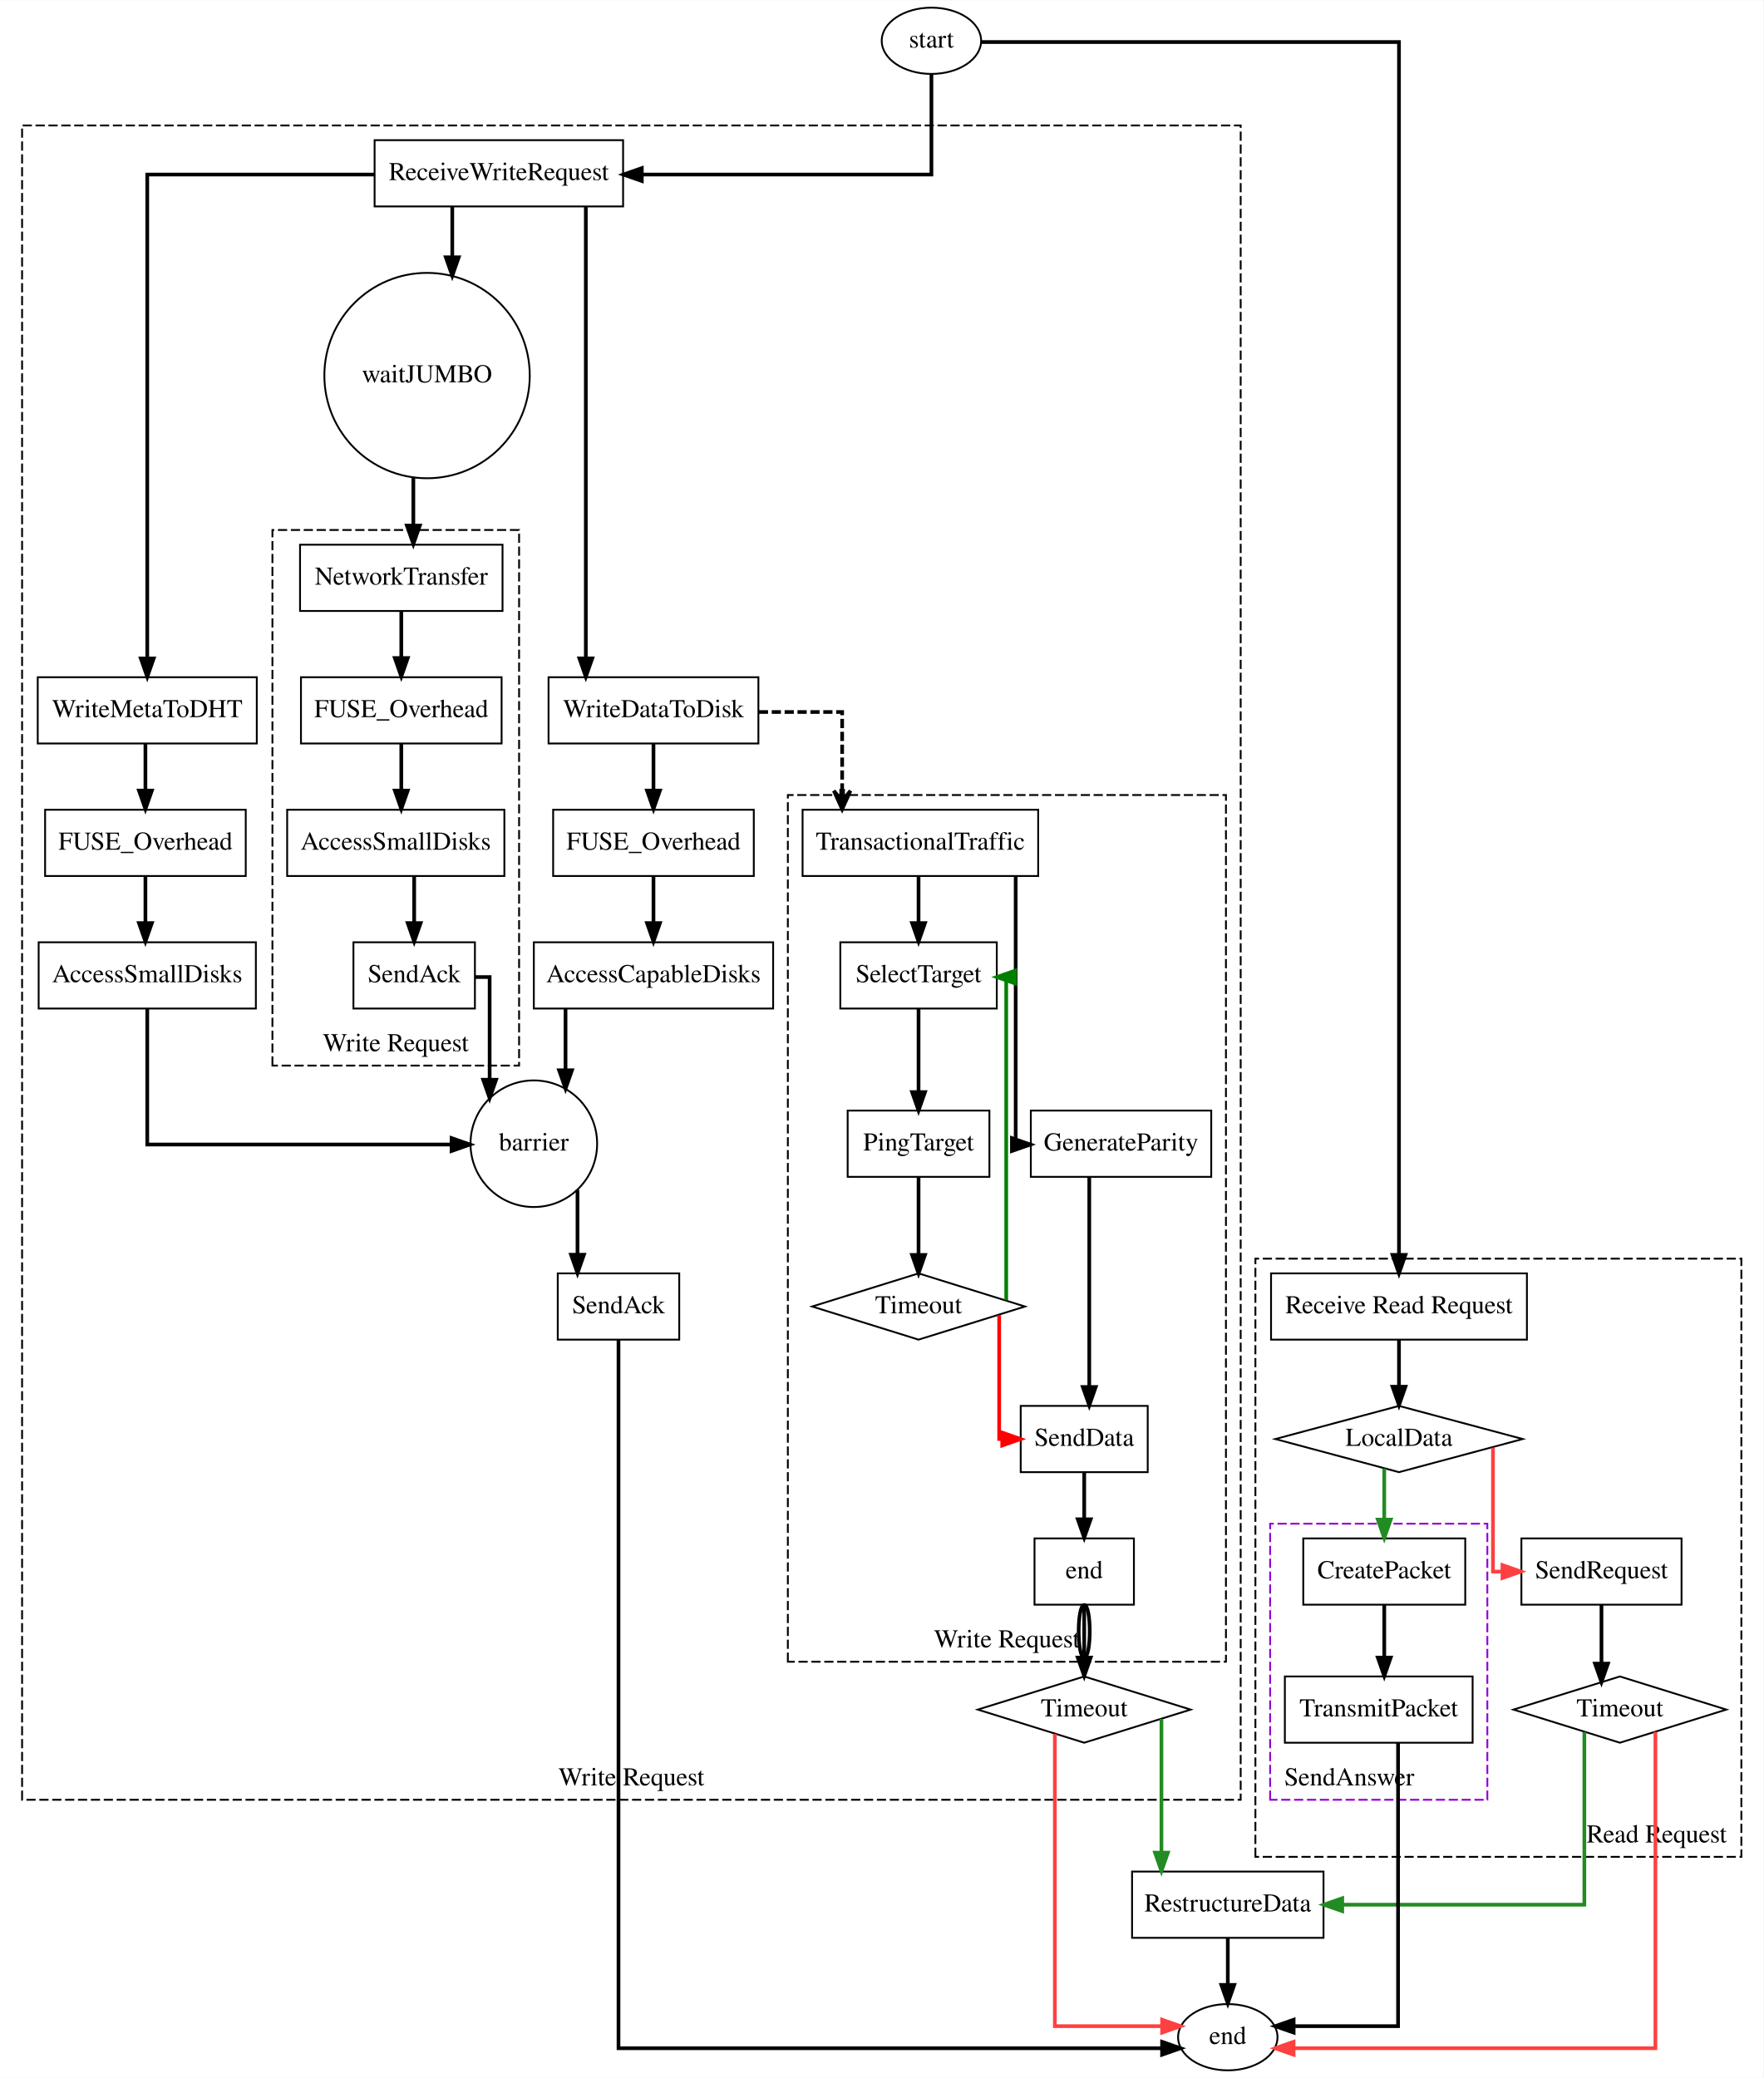
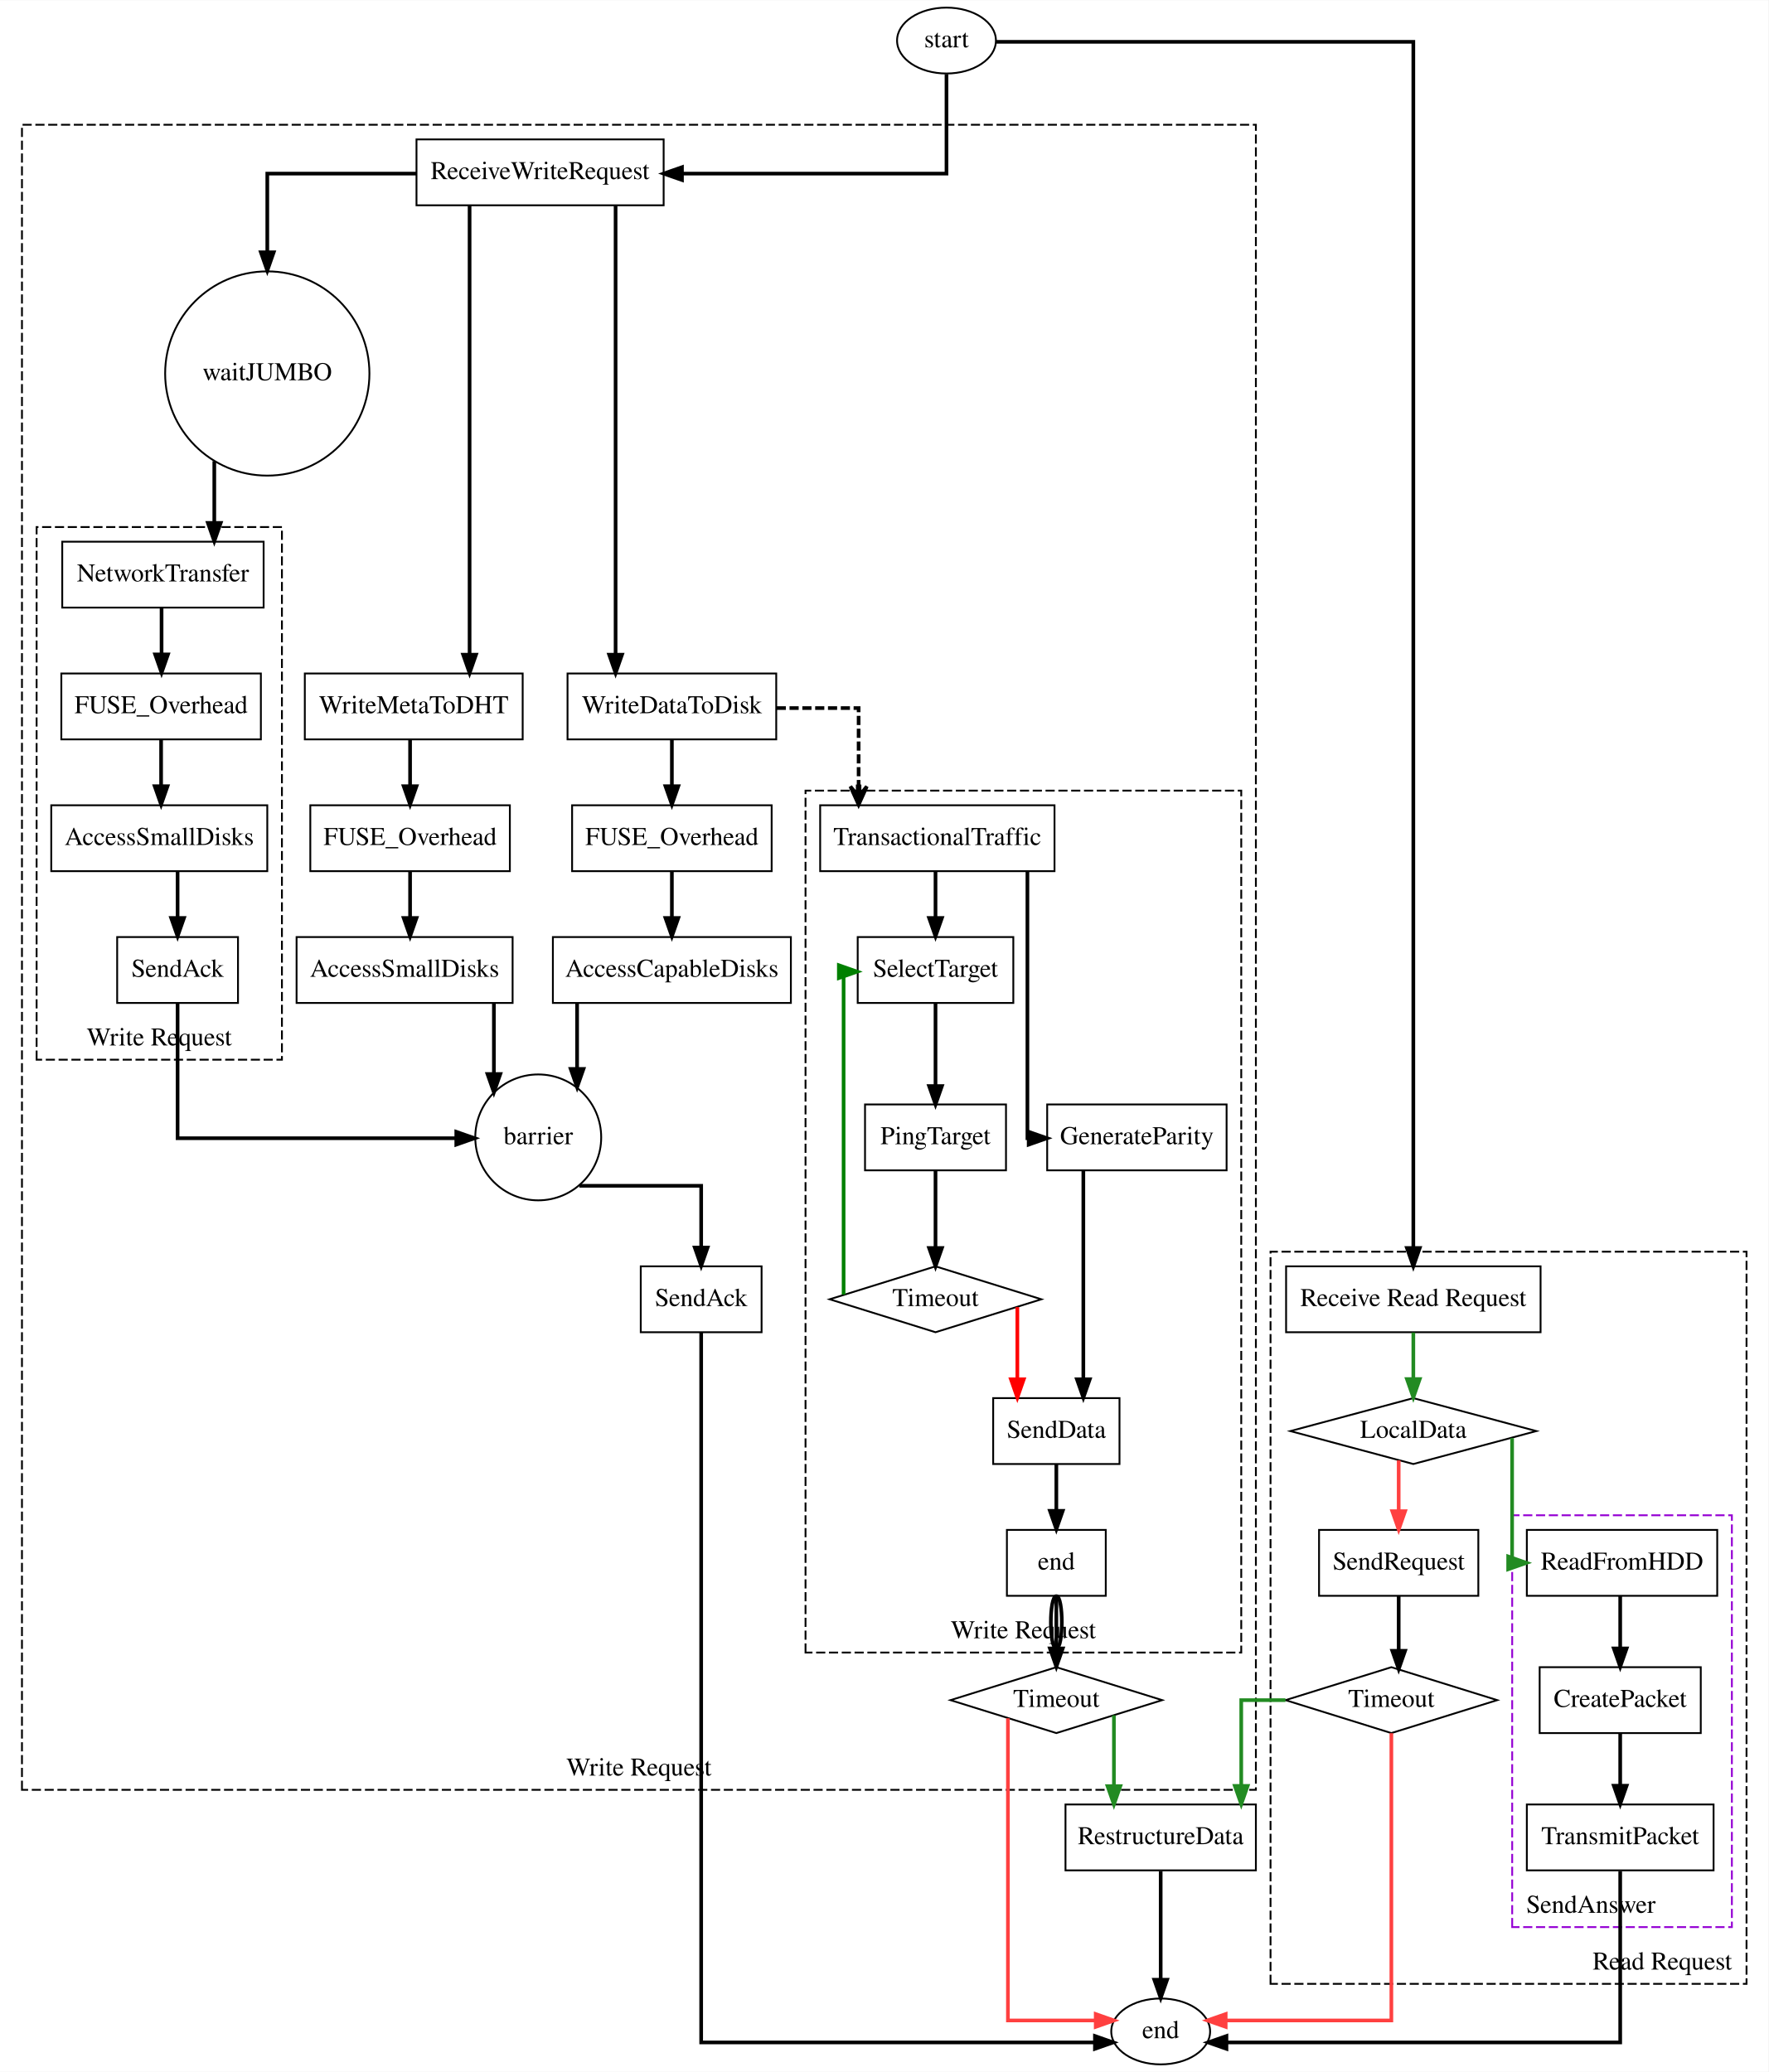
- <svg xmlns="http://www.w3.org/2000/svg" xmlns:xlink="http://www.w3.org/1999/xlink" width="958pt" height="1129pt" viewBox="0.00 0.00 958.00 1128.68">
-   <g id="graph0" class="graph" transform="scale(1 1) rotate(0) translate(4 1124.68)">
-     <polygon fill="white" stroke="none" points="-4,4 -4,-1124.68 954,-1124.68 954,4 -4,4" />
+ <svg xmlns="http://www.w3.org/2000/svg" xmlns:xlink="http://www.w3.org/1999/xlink" width="966pt" height="1132pt" viewBox="0.00 0.00 966.00 1131.68">
+   <g id="graph0" class="graph" transform="scale(1 1) rotate(0) translate(4 1127.68)">
+     <polygon fill="white" stroke="none" points="-4,4 -4,-1127.68 962,-1127.68 962,4 -4,4" />
    <g id="clust1" class="cluster">
-       <polygon fill="none" stroke="black" stroke-dasharray="5,2" points="678,-116 678,-441 942,-441 942,-116 678,-116" />
-       <text text-anchor="middle" x="896" y="-123.8" font-family="Times,serif" font-size="14.00">Read Request</text>
+       <polygon fill="none" stroke="black" stroke-dasharray="5,2" points="690,-44 690,-444 950,-444 950,-44 690,-44" />
+       <text text-anchor="middle" x="904" y="-51.8" font-family="Times,serif" font-size="14.00">Read Request</text>
    </g>
    <g id="clust2" class="cluster">
-       <polygon fill="none" stroke="darkviolet" stroke-dasharray="5,2" points="686,-147 686,-297 804,-297 804,-147 686,-147" />
-       <text text-anchor="middle" x="729" y="-154.8" font-family="Times,serif" font-size="14.00">SendAnswer</text>
+       <polygon fill="none" stroke="darkviolet" stroke-dasharray="5,2" points="822,-75 822,-300 942,-300 942,-75 822,-75" />
+       <text text-anchor="middle" x="865" y="-82.8" font-family="Times,serif" font-size="14.00">SendAnswer</text>
    </g>
    <g id="clust3" class="cluster">
-       <polygon fill="none" stroke="black" stroke-dasharray="5,2" points="8,-147 8,-1056.68 670,-1056.68 670,-147 8,-147" />
-       <text text-anchor="middle" x="339" y="-154.8" font-family="Times,serif" font-size="14.00">Write Request</text>
+       <polygon fill="none" stroke="black" stroke-dasharray="5,2" points="8,-150 8,-1059.68 682,-1059.68 682,-150 8,-150" />
+       <text text-anchor="middle" x="345" y="-157.8" font-family="Times,serif" font-size="14.00">Write Request</text>
    </g>
    <g id="clust4" class="cluster">
-       <polygon fill="none" stroke="black" stroke-dasharray="5,2" points="144,-545.894 144,-836.894 278,-836.894 278,-545.894 144,-545.894" />
-       <text text-anchor="middle" x="211" y="-553.694" font-family="Times,serif" font-size="14.00">Write Request</text>
+       <polygon fill="none" stroke="black" stroke-dasharray="5,2" points="16,-548.894 16,-839.894 150,-839.894 150,-548.894 16,-548.894" />
+       <text text-anchor="middle" x="83" y="-556.694" font-family="Times,serif" font-size="14.00">Write Request</text>
    </g>
    <g id="clust5" class="cluster">
-       <polygon fill="none" stroke="black" stroke-dasharray="5,2" points="424,-222 424,-692.894 662,-692.894 662,-222 424,-222" />
-       <text text-anchor="middle" x="543" y="-229.8" font-family="Times,serif" font-size="14.00">Write Request</text>
+       <polygon fill="none" stroke="black" stroke-dasharray="5,2" points="436,-225 436,-695.894 674,-695.894 674,-225 436,-225" />
+       <text text-anchor="middle" x="555" y="-232.8" font-family="Times,serif" font-size="14.00">Write Request</text>
    </g>
    <g id="node1" class="node">
-       <ellipse fill="none" stroke="black" cx="502" cy="-1102.68" rx="27" ry="18" />
-       <text text-anchor="middle" x="502" y="-1098.98" font-family="Times,serif" font-size="14.00">start</text>
+       <ellipse fill="none" stroke="black" cx="513" cy="-1105.68" rx="27" ry="18" />
+       <text text-anchor="middle" x="513" y="-1101.98" font-family="Times,serif" font-size="14.00">start</text>
    </g>
    <g id="node3" class="node">
-       <polygon fill="none" stroke="black" points="825.5,-433 686.5,-433 686.5,-397 825.5,-397 825.5,-433" />
-       <text text-anchor="middle" x="756" y="-411.3" font-family="Times,serif" font-size="14.00">Receive Read Request</text>
+       <polygon fill="none" stroke="black" points="837.5,-436 698.5,-436 698.5,-400 837.5,-400 837.5,-436" />
+       <text text-anchor="middle" x="768" y="-414.3" font-family="Times,serif" font-size="14.00">Receive Read Request</text>
    </g>
    <g id="edge1" class="edge">
-       <path fill="none" stroke="black" stroke-width="2" d="M529.182,-1102C594.708,-1102 756,-1102 756,-1102 756,-1102 756,-443.022 756,-443.022" />
-       <polygon fill="black" stroke="black" stroke-width="2" points="759.5,-443.022 756,-433.022 752.5,-443.022 759.5,-443.022" />
+       <path fill="none" stroke="black" stroke-width="2" d="M540.289,-1105C606.073,-1105 768,-1105 768,-1105 768,-1105 768,-446.022 768,-446.022" />
+       <polygon fill="black" stroke="black" stroke-width="2" points="771.5,-446.022 768,-436.022 764.5,-446.022 771.5,-446.022" />
+     </g>
+     <g id="node11" class="node">
+       <polygon fill="none" stroke="black" points="358.5,-1051.68 223.5,-1051.68 223.5,-1015.68 358.5,-1015.68 358.5,-1051.68" />
+       <text text-anchor="middle" x="291" y="-1029.98" font-family="Times,serif" font-size="14.00">ReceiveWriteRequest</text>
+     </g>
+     <g id="edge11" class="edge">
+       <path fill="none" stroke="black" stroke-width="2" d="M513,-1087.34C513,-1065.81 513,-1033 513,-1033 513,-1033 368.512,-1033 368.512,-1033" />
+       <polygon fill="black" stroke="black" stroke-width="2" points="368.512,-1029.5 358.512,-1033 368.511,-1036.5 368.512,-1029.5" />
+     </g>
+     <g id="node2" class="node">
+       <ellipse fill="none" stroke="black" cx="630" cy="-18" rx="27" ry="18" />
+       <text text-anchor="middle" x="630" y="-14.3" font-family="Times,serif" font-size="14.00">end</text>
+     </g>
+     <g id="node5" class="node">
+       <polygon fill="none" stroke="black" points="768,-364 700.803,-346 768,-328 835.197,-346 768,-364" />
+       <text text-anchor="middle" x="768" y="-342.3" font-family="Times,serif" font-size="14.00">LocalData</text>
+     </g>
+     <g id="edge2" class="edge">
+       <path fill="none" stroke="forestgreen" stroke-width="2" d="M768,-399.831C768,-399.831 768,-374.413 768,-374.413" />
+       <polygon fill="forestgreen" stroke="forestgreen" stroke-width="2" points="771.5,-374.413 768,-364.413 764.5,-374.413 771.5,-374.413" />
+     </g>
+     <g id="node4" class="node">
+       <polygon fill="none" stroke="black" points="756,-217 698.186,-199 756,-181 813.814,-199 756,-217" />
+       <text text-anchor="middle" x="756" y="-195.3" font-family="Times,serif" font-size="14.00">Timeout</text>
+     </g>
+     <g id="edge10" class="edge">
+       <path fill="none" stroke="#ff4040" stroke-width="2" d="M756,-180.931C756,-136.219 756,-24 756,-24 756,-24 665.498,-24 665.498,-24" />
+       <polygon fill="#ff4040" stroke="#ff4040" stroke-width="2" points="665.498,-20.5 655.498,-24 665.498,-27.5 665.498,-20.5" />
    </g>
    <g id="node10" class="node">
-       <polygon fill="none" stroke="black" points="334.5,-1048.68 199.5,-1048.68 199.5,-1012.68 334.5,-1012.68 334.5,-1048.68" />
-       <text text-anchor="middle" x="267" y="-1026.98" font-family="Times,serif" font-size="14.00">ReceiveWriteRequest</text>
-     </g>
-     <g id="edge10" class="edge">
-       <path fill="none" stroke="black" stroke-width="2" d="M502,-1084.34C502,-1062.81 502,-1030 502,-1030 502,-1030 344.656,-1030 344.656,-1030" />
-       <polygon fill="black" stroke="black" stroke-width="2" points="344.656,-1026.5 334.656,-1030 344.656,-1033.5 344.656,-1026.5" />
-     </g>
-     <g id="node2" class="node">
-       <ellipse fill="none" stroke="black" cx="663" cy="-18" rx="27" ry="18" />
-       <text text-anchor="middle" x="663" y="-14.3" font-family="Times,serif" font-size="14.00">end</text>
-     </g>
-     <g id="node5" class="node">
-       <polygon fill="none" stroke="black" points="756,-361 688.803,-343 756,-325 823.197,-343 756,-361" />
-       <text text-anchor="middle" x="756" y="-339.3" font-family="Times,serif" font-size="14.00">LocalData</text>
-     </g>
-     <g id="edge2" class="edge">
-       <path fill="none" stroke="black" stroke-width="2" d="M756,-396.831C756,-396.831 756,-371.413 756,-371.413" />
-       <polygon fill="black" stroke="black" stroke-width="2" points="759.5,-371.413 756,-361.413 752.5,-371.413 759.5,-371.413" />
-     </g>
-     <g id="node4" class="node">
-       <polygon fill="none" stroke="black" points="876,-214 818.186,-196 876,-178 933.814,-196 876,-214" />
-       <text text-anchor="middle" x="876" y="-192.3" font-family="Times,serif" font-size="14.00">Timeout</text>
+       <polygon fill="none" stroke="black" points="682,-142 578,-142 578,-106 682,-106 682,-142" />
+       <text text-anchor="middle" x="630" y="-120.3" font-family="Times,serif" font-size="14.00">RestructureData</text>
    </g>
    <g id="edge9" class="edge">
-       <path fill="none" stroke="#ff4040" stroke-width="2" d="M895.302,-183.927C895.302,-142.992 895.302,-12 895.302,-12 895.302,-12 698.748,-12 698.748,-12" />
-       <polygon fill="#ff4040" stroke="#ff4040" stroke-width="2" points="698.748,-8.5 688.748,-12 698.748,-15.5 698.748,-8.5" />
+       <path fill="none" stroke="forestgreen" stroke-width="2" d="M698.159,-199C684.59,-199 674,-199 674,-199 674,-199 674,-152.155 674,-152.155" />
+       <polygon fill="forestgreen" stroke="forestgreen" stroke-width="2" points="677.5,-152.155 674,-142.155 670.5,-152.155 677.5,-152.155" />
+     </g>
+     <g id="node6" class="node">
+       <polygon fill="none" stroke="black" points="934,-292 830,-292 830,-256 934,-256 934,-292" />
+       <text text-anchor="middle" x="882" y="-270.3" font-family="Times,serif" font-size="14.00">ReadFromHDD</text>
+     </g>
+     <g id="edge3" class="edge">
+       <path fill="none" stroke="forestgreen" stroke-width="2" d="M821.953,-342.129C821.953,-327.174 821.953,-274 821.953,-274 821.953,-274 822.738,-274 822.738,-274" />
+       <polygon fill="forestgreen" stroke="forestgreen" stroke-width="2" points="819.804,-277.5 829.803,-274 819.803,-270.5 819.804,-277.5" />
    </g>
    <g id="node9" class="node">
-       <polygon fill="none" stroke="black" points="715,-108 611,-108 611,-72 715,-72 715,-108" />
-       <text text-anchor="middle" x="663" y="-86.3" font-family="Times,serif" font-size="14.00">RestructureData</text>
+       <polygon fill="none" stroke="black" points="803.5,-292 716.5,-292 716.5,-256 803.5,-256 803.5,-292" />
+       <text text-anchor="middle" x="760" y="-270.3" font-family="Times,serif" font-size="14.00">SendRequest</text>
+     </g>
+     <g id="edge6" class="edge">
+       <path fill="none" stroke="#ff4040" stroke-width="2" d="M760,-330.021C760,-330.021 760,-302.218 760,-302.218" />
+       <polygon fill="#ff4040" stroke="#ff4040" stroke-width="2" points="763.5,-302.218 760,-292.218 756.5,-302.218 763.5,-302.218" />
+     </g>
+     <g id="node7" class="node">
+       <polygon fill="none" stroke="black" points="925,-217 837,-217 837,-181 925,-181 925,-217" />
+       <text text-anchor="middle" x="881" y="-195.3" font-family="Times,serif" font-size="14.00">CreatePacket</text>
+     </g>
+     <g id="edge4" class="edge">
+       <path fill="none" stroke="black" stroke-width="2" d="M881,-255.845C881,-255.845 881,-227.248 881,-227.248" />
+       <polygon fill="black" stroke="black" stroke-width="2" points="884.5,-227.248 881,-217.248 877.5,-227.248 884.5,-227.248" />
+     </g>
+     <g id="node8" class="node">
+       <polygon fill="none" stroke="black" points="932,-142 830,-142 830,-106 932,-106 932,-142" />
+       <text text-anchor="middle" x="881" y="-120.3" font-family="Times,serif" font-size="14.00">TransmitPacket</text>
+     </g>
+     <g id="edge5" class="edge">
+       <path fill="none" stroke="black" stroke-width="2" d="M881,-180.845C881,-180.845 881,-152.248 881,-152.248" />
+       <polygon fill="black" stroke="black" stroke-width="2" points="884.5,-152.248 881,-142.248 877.5,-152.248 884.5,-152.248" />
    </g>
    <g id="edge8" class="edge">
-       <path fill="none" stroke="forestgreen" stroke-width="2" d="M856.698,-183.84C856.698,-155.998 856.698,-90 856.698,-90 856.698,-90 725.162,-90 725.162,-90" />
-       <polygon fill="forestgreen" stroke="forestgreen" stroke-width="2" points="725.162,-86.5 715.162,-90 725.162,-93.5 725.162,-86.5" />
-     </g>
-     <g id="node6" class="node">
-       <polygon fill="none" stroke="black" points="792,-289 704,-289 704,-253 792,-253 792,-289" />
-       <text text-anchor="middle" x="748" y="-267.3" font-family="Times,serif" font-size="14.00">CreatePacket</text>
-     </g>
-     <g id="edge3" class="edge">
-       <path fill="none" stroke="forestgreen" stroke-width="2" d="M748,-327.021C748,-327.021 748,-299.218 748,-299.218" />
-       <polygon fill="forestgreen" stroke="forestgreen" stroke-width="2" points="751.5,-299.218 748,-289.218 744.5,-299.218 751.5,-299.218" />
-     </g>
-     <g id="node8" class="node">
-       <polygon fill="none" stroke="black" points="909.5,-289 822.5,-289 822.5,-253 909.5,-253 909.5,-289" />
-       <text text-anchor="middle" x="866" y="-267.3" font-family="Times,serif" font-size="14.00">SendRequest</text>
-     </g>
-     <g id="edge5" class="edge">
-       <path fill="none" stroke="#ff4040" stroke-width="2" d="M807.047,-338.276C807.047,-322.258 807.047,-271 807.047,-271 807.047,-271 812.229,-271 812.229,-271" />
-       <polygon fill="#ff4040" stroke="#ff4040" stroke-width="2" points="812.229,-274.5 822.229,-271 812.228,-267.5 812.229,-274.5" />
-     </g>
-     <g id="node7" class="node">
-       <polygon fill="none" stroke="black" points="796,-214 694,-214 694,-178 796,-178 796,-214" />
-       <text text-anchor="middle" x="745" y="-192.3" font-family="Times,serif" font-size="14.00">TransmitPacket</text>
-     </g>
-     <g id="edge4" class="edge">
-       <path fill="none" stroke="black" stroke-width="2" d="M748,-252.845C748,-252.845 748,-224.248 748,-224.248" />
-       <polygon fill="black" stroke="black" stroke-width="2" points="751.5,-224.248 748,-214.248 744.5,-224.248 751.5,-224.248" />
+       <path fill="none" stroke="black" stroke-width="2" d="M881,-105.505C881,-73.694 881,-12 881,-12 881,-12 665.916,-12 665.916,-12" />
+       <polygon fill="black" stroke="black" stroke-width="2" points="665.916,-8.5 655.916,-12 665.916,-15.5 665.916,-8.5" />
    </g>
    <g id="edge7" class="edge">
-       <path fill="none" stroke="black" stroke-width="2" d="M755.5,-177.918C755.5,-133.758 755.5,-24 755.5,-24 755.5,-24 698.766,-24 698.766,-24" />
-       <polygon fill="black" stroke="black" stroke-width="2" points="698.766,-20.5 688.766,-24 698.766,-27.5 698.766,-20.5" />
-     </g>
-     <g id="edge6" class="edge">
-       <path fill="none" stroke="black" stroke-width="2" d="M866,-252.845C866,-252.845 866,-220.963 866,-220.963" />
-       <polygon fill="black" stroke="black" stroke-width="2" points="869.5,-220.963 866,-210.963 862.5,-220.963 869.5,-220.963" />
+       <path fill="none" stroke="black" stroke-width="2" d="M760,-255.845C760,-255.845 760,-225.96 760,-225.96" />
+       <polygon fill="black" stroke="black" stroke-width="2" points="763.5,-225.96 760,-215.96 756.5,-225.96 763.5,-225.96" />
+     </g>
+     <g id="edge39" class="edge">
+       <path fill="none" stroke="black" stroke-width="2" d="M630,-105.536C630,-105.536 630,-46.252 630,-46.252" />
+       <polygon fill="black" stroke="black" stroke-width="2" points="633.5,-46.252 630,-36.252 626.5,-46.252 633.5,-46.252" />
+     </g>
+     <g id="node14" class="node">
+       <ellipse fill="none" stroke="black" cx="142" cy="-923.789" rx="55.79" ry="55.79" />
+       <text text-anchor="middle" x="142" y="-920.089" font-family="Times,serif" font-size="14.00">waitJUMBO</text>
+     </g>
+     <g id="edge21" class="edge">
+       <path fill="none" stroke="black" stroke-width="2" d="M223.475,-1033C184.052,-1033 142,-1033 142,-1033 142,-1033 142,-989.994 142,-989.994" />
+       <polygon fill="black" stroke="black" stroke-width="2" points="145.5,-989.994 142,-979.994 138.5,-989.994 145.5,-989.994" />
+     </g>
+     <g id="node17" class="node">
+       <polygon fill="none" stroke="black" points="420,-759.894 306,-759.894 306,-723.894 420,-723.894 420,-759.894" />
+       <text text-anchor="middle" x="363" y="-738.194" font-family="Times,serif" font-size="14.00">WriteDataToDisk</text>
+     </g>
+     <g id="edge13" class="edge">
+       <path fill="none" stroke="black" stroke-width="2" d="M332.25,-1015.43C332.25,-1015.43 332.25,-770.14 332.25,-770.14" />
+       <polygon fill="black" stroke="black" stroke-width="2" points="335.75,-770.14 332.25,-760.14 328.75,-770.14 335.75,-770.14" />
+     </g>
+     <g id="node21" class="node">
+       <polygon fill="none" stroke="black" points="281.5,-759.894 162.5,-759.894 162.5,-723.894 281.5,-723.894 281.5,-759.894" />
+       <text text-anchor="middle" x="222" y="-738.194" font-family="Times,serif" font-size="14.00">WriteMetaToDHT</text>
+     </g>
+     <g id="edge17" class="edge">
+       <path fill="none" stroke="black" stroke-width="2" d="M252.5,-1015.43C252.5,-1015.43 252.5,-770.14 252.5,-770.14" />
+       <polygon fill="black" stroke="black" stroke-width="2" points="256,-770.14 252.5,-760.14 249,-770.14 256,-770.14" />
+     </g>
+     <g id="node12" class="node">
+       <polygon fill="none" stroke="black" points="573,-217 515.186,-199 573,-181 630.814,-199 573,-217" />
+       <text text-anchor="middle" x="573" y="-195.3" font-family="Times,serif" font-size="14.00">Timeout</text>
+     </g>
+     <g id="edge37" class="edge">
+       <path fill="none" stroke="#ff4040" stroke-width="2" d="M546.547,-189.09C546.547,-152.07 546.547,-24 546.547,-24 546.547,-24 594.508,-24 594.508,-24" />
+       <polygon fill="#ff4040" stroke="#ff4040" stroke-width="2" points="594.508,-27.5 604.508,-24 594.508,-20.5 594.508,-27.5" />
    </g>
    <g id="edge38" class="edge">
-       <path fill="none" stroke="black" stroke-width="2" d="M663,-71.831C663,-71.831 663,-46.413 663,-46.413" />
-       <polygon fill="black" stroke="black" stroke-width="2" points="666.5,-46.413 663,-36.413 659.5,-46.413 666.5,-46.413" />
+       <path fill="none" stroke="forestgreen" stroke-width="2" d="M604.453,-190.687C604.453,-190.687 604.453,-152.031 604.453,-152.031" />
+       <polygon fill="forestgreen" stroke="forestgreen" stroke-width="2" points="607.954,-152.031 604.453,-142.031 600.954,-152.031 607.954,-152.031" />
    </g>
    <g id="node13" class="node">
-       <ellipse fill="none" stroke="black" cx="228" cy="-920.789" rx="55.79" ry="55.79" />
-       <text text-anchor="middle" x="228" y="-917.089" font-family="Times,serif" font-size="14.00">waitJUMBO</text>
+       <ellipse fill="none" stroke="black" cx="290" cy="-506.447" rx="34.394" ry="34.394" />
+       <text text-anchor="middle" x="290" y="-502.747" font-family="Times,serif" font-size="14.00">barrier</text>
+     </g>
+     <g id="node26" class="node">
+       <polygon fill="none" stroke="black" points="412,-436 346,-436 346,-400 412,-400 412,-436" />
+       <text text-anchor="middle" x="379" y="-414.3" font-family="Times,serif" font-size="14.00">SendAck</text>
+     </g>
+     <g id="edge27" class="edge">
+       <path fill="none" stroke="black" stroke-width="2" d="M312.458,-480C338.824,-480 379,-480 379,-480 379,-480 379,-446.267 379,-446.267" />
+       <polygon fill="black" stroke="black" stroke-width="2" points="382.5,-446.267 379,-436.267 375.5,-446.267 382.5,-446.267" />
+     </g>
+     <g id="node22" class="node">
+       <polygon fill="none" stroke="black" points="140,-831.894 30,-831.894 30,-795.894 140,-795.894 140,-831.894" />
+       <text text-anchor="middle" x="85" y="-810.194" font-family="Times,serif" font-size="14.00">NetworkTransfer</text>
+     </g>
+     <g id="edge22" class="edge">
+       <path fill="none" stroke="black" stroke-width="2" d="M113.052,-875.907C113.052,-875.907 113.052,-842.16 113.052,-842.16" />
+       <polygon fill="black" stroke="black" stroke-width="2" points="116.553,-842.16 113.052,-832.16 109.553,-842.16 116.553,-842.16" />
+     </g>
+     <g id="node15" class="node">
+       <polygon fill="none" stroke="black" points="276,-615.894 158,-615.894 158,-579.894 276,-579.894 276,-615.894" />
+       <text text-anchor="middle" x="217" y="-594.194" font-family="Times,serif" font-size="14.00">AccessSmallDisks</text>
    </g>
    <g id="edge20" class="edge">
-       <path fill="none" stroke="black" stroke-width="2" d="M241.698,-1012.54C241.698,-1012.54 241.698,-985.037 241.698,-985.037" />
-       <polygon fill="black" stroke="black" stroke-width="2" points="245.198,-985.037 241.698,-975.037 238.198,-985.037 245.198,-985.037" />
+       <path fill="none" stroke="black" stroke-width="2" d="M265.777,-579.827C265.777,-579.827 265.777,-541.055 265.777,-541.055" />
+       <polygon fill="black" stroke="black" stroke-width="2" points="269.277,-541.054 265.777,-531.055 262.277,-541.055 269.277,-541.054" />
    </g>
    <g id="node16" class="node">
-       <polygon fill="none" stroke="black" points="408,-756.894 294,-756.894 294,-720.894 408,-720.894 408,-756.894" />
-       <text text-anchor="middle" x="351" y="-735.194" font-family="Times,serif" font-size="14.00">WriteDataToDisk</text>
+       <polygon fill="none" stroke="black" points="274.5,-687.894 165.5,-687.894 165.5,-651.894 274.5,-651.894 274.5,-687.894" />
+       <text text-anchor="middle" x="220" y="-666.194" font-family="Times,serif" font-size="14.00">FUSE_Overhead</text>
+     </g>
+     <g id="edge19" class="edge">
+       <path fill="none" stroke="black" stroke-width="2" d="M220,-651.725C220,-651.725 220,-626.307 220,-626.307" />
+       <polygon fill="black" stroke="black" stroke-width="2" points="223.5,-626.307 220,-616.307 216.5,-626.307 223.5,-626.307" />
+     </g>
+     <g id="node18" class="node">
+       <polygon fill="none" stroke="black" points="572,-687.894 444,-687.894 444,-651.894 572,-651.894 572,-687.894" />
+       <text text-anchor="middle" x="508" y="-666.194" font-family="Times,serif" font-size="14.00">TransactionalTraffic</text>
    </g>
    <g id="edge12" class="edge">
-       <path fill="none" stroke="black" stroke-width="2" d="M314.25,-1012.43C314.25,-1012.43 314.25,-767.14 314.25,-767.14" />
-       <polygon fill="black" stroke="black" stroke-width="2" points="317.75,-767.14 314.25,-757.14 310.75,-767.14 317.75,-767.14" />
+       <path fill="none" stroke="black" stroke-width="2" stroke-dasharray="5,2" d="M420.261,-741C443.512,-741 465,-741 465,-741 465,-741 465,-698.205 465,-698.205" />
+       <polygon fill="black" stroke="black" stroke-width="2" points="465,-688.205 469.5,-698.205 465.5,-693.205 465.5,-698.205 465,-698.205 464.5,-698.205 464.5,-693.205 460.5,-698.206 465,-688.205 465,-688.205" />
+     </g>
+     <g id="node19" class="node">
+       <polygon fill="none" stroke="black" points="417.5,-687.894 308.5,-687.894 308.5,-651.894 417.5,-651.894 417.5,-687.894" />
+       <text text-anchor="middle" x="363" y="-666.194" font-family="Times,serif" font-size="14.00">FUSE_Overhead</text>
+     </g>
+     <g id="edge14" class="edge">
+       <path fill="none" stroke="black" stroke-width="2" d="M363,-723.725C363,-723.725 363,-698.307 363,-698.307" />
+       <polygon fill="black" stroke="black" stroke-width="2" points="366.5,-698.307 363,-688.307 359.5,-698.307 366.5,-698.307" />
+     </g>
+     <g id="node29" class="node">
+       <polygon fill="none" stroke="black" points="549.5,-615.894 464.5,-615.894 464.5,-579.894 549.5,-579.894 549.5,-615.894" />
+       <text text-anchor="middle" x="507" y="-594.194" font-family="Times,serif" font-size="14.00">SelectTarget</text>
+     </g>
+     <g id="edge28" class="edge">
+       <path fill="none" stroke="black" stroke-width="2" d="M507,-651.725C507,-651.725 507,-626.307 507,-626.307" />
+       <polygon fill="black" stroke="black" stroke-width="2" points="510.5,-626.307 507,-616.307 503.5,-626.307 510.5,-626.307" />
+     </g>
+     <g id="node32" class="node">
+       <polygon fill="none" stroke="black" points="666,-524.447 568,-524.447 568,-488.447 666,-488.447 666,-524.447" />
+       <text text-anchor="middle" x="617" y="-502.747" font-family="Times,serif" font-size="14.00">GenerateParity</text>
+     </g>
+     <g id="edge33" class="edge">
+       <path fill="none" stroke="black" stroke-width="2" d="M557.203,-651.728C557.203,-609.056 557.203,-506 557.203,-506 557.203,-506 558.272,-506 558.272,-506" />
+       <polygon fill="black" stroke="black" stroke-width="2" points="557.894,-509.5 567.894,-506 557.894,-502.5 557.894,-509.5" />
    </g>
    <g id="node20" class="node">
-       <polygon fill="none" stroke="black" points="135.5,-756.894 16.5,-756.894 16.5,-720.894 135.5,-720.894 135.5,-756.894" />
-       <text text-anchor="middle" x="76" y="-735.194" font-family="Times,serif" font-size="14.00">WriteMetaToDHT</text>
+       <polygon fill="none" stroke="black" points="428,-615.894 298,-615.894 298,-579.894 428,-579.894 428,-615.894" />
+       <text text-anchor="middle" x="363" y="-594.194" font-family="Times,serif" font-size="14.00">AccessCapableDisks</text>
+     </g>
+     <g id="edge15" class="edge">
+       <path fill="none" stroke="black" stroke-width="2" d="M363,-651.725C363,-651.725 363,-626.307 363,-626.307" />
+       <polygon fill="black" stroke="black" stroke-width="2" points="366.5,-626.307 363,-616.307 359.5,-626.307 366.5,-626.307" />
    </g>
    <g id="edge16" class="edge">
-       <path fill="none" stroke="black" stroke-width="2" d="M199.392,-1030C144.447,-1030 76,-1030 76,-1030 76,-1030 76,-767.104 76,-767.104" />
-       <polygon fill="black" stroke="black" stroke-width="2" points="79.5,-767.104 76,-757.104 72.5,-767.104 79.5,-767.104" />
-     </g>
-     <g id="node11" class="node">
-       <polygon fill="none" stroke="black" points="585,-214 527.186,-196 585,-178 642.814,-196 585,-214" />
-       <text text-anchor="middle" x="585" y="-192.3" font-family="Times,serif" font-size="14.00">Timeout</text>
+       <path fill="none" stroke="black" stroke-width="2" d="M311.223,-579.827C311.223,-579.827 311.223,-543.849 311.223,-543.849" />
+       <polygon fill="black" stroke="black" stroke-width="2" points="314.724,-543.849 311.223,-533.849 307.724,-543.849 314.724,-543.849" />
+     </g>
+     <g id="edge18" class="edge">
+       <path fill="none" stroke="black" stroke-width="2" d="M220,-723.725C220,-723.725 220,-698.307 220,-698.307" />
+       <polygon fill="black" stroke="black" stroke-width="2" points="223.5,-698.307 220,-688.307 216.5,-698.307 223.5,-698.307" />
+     </g>
+     <g id="node23" class="node">
+       <polygon fill="none" stroke="black" points="138.5,-759.894 29.5,-759.894 29.5,-723.894 138.5,-723.894 138.5,-759.894" />
+       <text text-anchor="middle" x="84" y="-738.194" font-family="Times,serif" font-size="14.00">FUSE_Overhead</text>
+     </g>
+     <g id="edge23" class="edge">
+       <path fill="none" stroke="black" stroke-width="2" d="M84.25,-795.725C84.25,-795.725 84.25,-770.307 84.25,-770.307" />
+       <polygon fill="black" stroke="black" stroke-width="2" points="87.75,-770.307 84.25,-760.307 80.75,-770.307 87.75,-770.307" />
+     </g>
+     <g id="node25" class="node">
+       <polygon fill="none" stroke="black" points="142,-687.894 24,-687.894 24,-651.894 142,-651.894 142,-687.894" />
+       <text text-anchor="middle" x="83" y="-666.194" font-family="Times,serif" font-size="14.00">AccessSmallDisks</text>
+     </g>
+     <g id="edge24" class="edge">
+       <path fill="none" stroke="black" stroke-width="2" d="M84,-723.725C84,-723.725 84,-698.307 84,-698.307" />
+       <polygon fill="black" stroke="black" stroke-width="2" points="87.5,-698.307 84,-688.307 80.5,-698.307 87.5,-698.307" />
+     </g>
+     <g id="node24" class="node">
+       <polygon fill="none" stroke="black" points="126,-615.894 60,-615.894 60,-579.894 126,-579.894 126,-615.894" />
+       <text text-anchor="middle" x="93" y="-594.194" font-family="Times,serif" font-size="14.00">SendAck</text>
+     </g>
+     <g id="edge26" class="edge">
+       <path fill="none" stroke="black" stroke-width="2" d="M93,-579.739C93,-552.958 93,-506 93,-506 93,-506 245.234,-506 245.234,-506" />
+       <polygon fill="black" stroke="black" stroke-width="2" points="245.234,-509.5 255.234,-506 245.234,-502.5 245.234,-509.5" />
+     </g>
+     <g id="edge25" class="edge">
+       <path fill="none" stroke="black" stroke-width="2" d="M93,-651.725C93,-651.725 93,-626.307 93,-626.307" />
+       <polygon fill="black" stroke="black" stroke-width="2" points="96.5,-626.307 93,-616.307 89.5,-626.307 96.5,-626.307" />
+     </g>
+     <g id="edge40" class="edge">
+       <path fill="none" stroke="black" stroke-width="2" d="M379,-399.766C379,-320.766 379,-12 379,-12 379,-12 594.084,-12 594.084,-12" />
+       <polygon fill="black" stroke="black" stroke-width="2" points="594.084,-15.5 604.084,-12 594.084,-8.5 594.084,-15.5" />
+     </g>
+     <g id="node27" class="node">
+       <polygon fill="none" stroke="black" points="600,-292 546,-292 546,-256 600,-256 600,-292" />
+       <text text-anchor="middle" x="573" y="-270.3" font-family="Times,serif" font-size="14.00">end</text>
    </g>
    <g id="edge36" class="edge">
-       <path fill="none" stroke="#ff4040" stroke-width="2" d="M569.047,-182.789C569.047,-142.513 569.047,-24 569.047,-24 569.047,-24 627.327,-24 627.327,-24" />
-       <polygon fill="#ff4040" stroke="#ff4040" stroke-width="2" points="627.327,-27.5 637.327,-24 627.327,-20.5 627.327,-27.5" />
-     </g>
-     <g id="edge37" class="edge">
-       <path fill="none" stroke="forestgreen" stroke-width="2" d="M626.953,-190.887C626.953,-190.887 626.953,-118.29 626.953,-118.29" />
-       <polygon fill="forestgreen" stroke="forestgreen" stroke-width="2" points="630.454,-118.29 626.953,-108.29 623.454,-118.29 630.454,-118.29" />
-     </g>
-     <g id="node12" class="node">
-       <ellipse fill="none" stroke="black" cx="286" cy="-503.447" rx="34.394" ry="34.394" />
-       <text text-anchor="middle" x="286" y="-499.747" font-family="Times,serif" font-size="14.00">barrier</text>
-     </g>
-     <g id="node25" class="node">
-       <polygon fill="none" stroke="black" points="365,-433 299,-433 299,-397 365,-397 365,-433" />
-       <text text-anchor="middle" x="332" y="-411.3" font-family="Times,serif" font-size="14.00">SendAck</text>
-     </g>
-     <g id="edge26" class="edge">
-       <path fill="none" stroke="black" stroke-width="2" d="M309.723,-478.338C309.723,-478.338 309.723,-443.142 309.723,-443.142" />
-       <polygon fill="black" stroke="black" stroke-width="2" points="313.224,-443.142 309.723,-433.142 306.224,-443.142 313.224,-443.142" />
-     </g>
-     <g id="node21" class="node">
-       <polygon fill="none" stroke="black" points="269,-828.894 159,-828.894 159,-792.894 269,-792.894 269,-828.894" />
-       <text text-anchor="middle" x="214" y="-807.194" font-family="Times,serif" font-size="14.00">NetworkTransfer</text>
-     </g>
-     <g id="edge21" class="edge">
-       <path fill="none" stroke="black" stroke-width="2" d="M220.552,-865.198C220.552,-865.198 220.552,-839.276 220.552,-839.276" />
-       <polygon fill="black" stroke="black" stroke-width="2" points="224.053,-839.276 220.552,-829.276 217.053,-839.276 224.053,-839.276" />
-     </g>
-     <g id="node14" class="node">
-       <polygon fill="none" stroke="black" points="135,-612.894 17,-612.894 17,-576.894 135,-576.894 135,-612.894" />
-       <text text-anchor="middle" x="76" y="-591.194" font-family="Times,serif" font-size="14.00">AccessSmallDisks</text>
-     </g>
-     <g id="edge19" class="edge">
-       <path fill="none" stroke="black" stroke-width="2" d="M76,-576.739C76,-549.958 76,-503 76,-503 76,-503 241.323,-503 241.323,-503" />
-       <polygon fill="black" stroke="black" stroke-width="2" points="241.323,-506.5 251.323,-503 241.323,-499.5 241.323,-506.5" />
-     </g>
-     <g id="node15" class="node">
-       <polygon fill="none" stroke="black" points="129.5,-684.894 20.5,-684.894 20.5,-648.894 129.5,-648.894 129.5,-684.894" />
-       <text text-anchor="middle" x="75" y="-663.194" font-family="Times,serif" font-size="14.00">FUSE_Overhead</text>
-     </g>
-     <g id="edge18" class="edge">
-       <path fill="none" stroke="black" stroke-width="2" d="M75,-648.725C75,-648.725 75,-623.307 75,-623.307" />
-       <polygon fill="black" stroke="black" stroke-width="2" points="78.5,-623.307 75,-613.307 71.5,-623.307 78.5,-623.307" />
-     </g>
-     <g id="node17" class="node">
-       <polygon fill="none" stroke="black" points="560,-684.894 432,-684.894 432,-648.894 560,-648.894 560,-684.894" />
-       <text text-anchor="middle" x="496" y="-663.194" font-family="Times,serif" font-size="14.00">TransactionalTraffic</text>
-     </g>
-     <g id="edge11" class="edge">
-       <path fill="none" stroke="black" stroke-width="2" stroke-dasharray="5,2" d="M408.244,-738C431.723,-738 453.5,-738 453.5,-738 453.5,-738 453.5,-695.205 453.5,-695.205" />
-       <polygon fill="black" stroke="black" stroke-width="2" points="453.5,-685.205 458,-695.205 454,-690.205 454,-695.205 453.5,-695.205 453,-695.205 453,-690.205 449,-695.206 453.5,-685.205 453.5,-685.205" />
-     </g>
-     <g id="node18" class="node">
-       <polygon fill="none" stroke="black" points="405.5,-684.894 296.5,-684.894 296.5,-648.894 405.5,-648.894 405.5,-684.894" />
-       <text text-anchor="middle" x="351" y="-663.194" font-family="Times,serif" font-size="14.00">FUSE_Overhead</text>
-     </g>
-     <g id="edge13" class="edge">
-       <path fill="none" stroke="black" stroke-width="2" d="M351,-720.725C351,-720.725 351,-695.307 351,-695.307" />
-       <polygon fill="black" stroke="black" stroke-width="2" points="354.5,-695.307 351,-685.307 347.5,-695.307 354.5,-695.307" />
-     </g>
-     <g id="node28" class="node">
-       <polygon fill="none" stroke="black" points="537.5,-612.894 452.5,-612.894 452.5,-576.894 537.5,-576.894 537.5,-612.894" />
-       <text text-anchor="middle" x="495" y="-591.194" font-family="Times,serif" font-size="14.00">SelectTarget</text>
-     </g>
-     <g id="edge27" class="edge">
-       <path fill="none" stroke="black" stroke-width="2" d="M495,-648.725C495,-648.725 495,-623.307 495,-623.307" />
-       <polygon fill="black" stroke="black" stroke-width="2" points="498.5,-623.307 495,-613.307 491.5,-623.307 498.5,-623.307" />
-     </g>
-     <g id="node31" class="node">
-       <polygon fill="none" stroke="black" points="654,-521.447 556,-521.447 556,-485.447 654,-485.447 654,-521.447" />
-       <text text-anchor="middle" x="605" y="-499.747" font-family="Times,serif" font-size="14.00">GenerateParity</text>
-     </g>
-     <g id="edge32" class="edge">
-       <path fill="none" stroke="black" stroke-width="2" d="M547.771,-648.728C547.771,-606.056 547.771,-503 547.771,-503 547.771,-503 548.567,-503 548.567,-503" />
-       <polygon fill="black" stroke="black" stroke-width="2" points="545.729,-506.5 555.729,-503 545.729,-499.5 545.729,-506.5" />
-     </g>
-     <g id="node19" class="node">
-       <polygon fill="none" stroke="black" points="416,-612.894 286,-612.894 286,-576.894 416,-576.894 416,-612.894" />
-       <text text-anchor="middle" x="351" y="-591.194" font-family="Times,serif" font-size="14.00">AccessCapableDisks</text>
-     </g>
-     <g id="edge14" class="edge">
-       <path fill="none" stroke="black" stroke-width="2" d="M351,-648.725C351,-648.725 351,-623.307 351,-623.307" />
-       <polygon fill="black" stroke="black" stroke-width="2" points="354.5,-623.307 351,-613.307 347.5,-623.307 354.5,-623.307" />
-     </g>
-     <g id="edge15" class="edge">
-       <path fill="none" stroke="black" stroke-width="2" d="M303.223,-576.827C303.223,-576.827 303.223,-543.356 303.223,-543.356" />
-       <polygon fill="black" stroke="black" stroke-width="2" points="306.724,-543.356 303.223,-533.356 299.724,-543.357 306.724,-543.356" />
-     </g>
-     <g id="edge17" class="edge">
-       <path fill="none" stroke="black" stroke-width="2" d="M75,-720.725C75,-720.725 75,-695.307 75,-695.307" />
-       <polygon fill="black" stroke="black" stroke-width="2" points="78.5,-695.307 75,-685.307 71.5,-695.307 78.5,-695.307" />
-     </g>
-     <g id="node22" class="node">
-       <polygon fill="none" stroke="black" points="268.5,-756.894 159.5,-756.894 159.5,-720.894 268.5,-720.894 268.5,-756.894" />
-       <text text-anchor="middle" x="214" y="-735.194" font-family="Times,serif" font-size="14.00">FUSE_Overhead</text>
-     </g>
-     <g id="edge22" class="edge">
-       <path fill="none" stroke="black" stroke-width="2" d="M214,-792.725C214,-792.725 214,-767.307 214,-767.307" />
-       <polygon fill="black" stroke="black" stroke-width="2" points="217.5,-767.307 214,-757.307 210.5,-767.307 217.5,-767.307" />
-     </g>
-     <g id="node24" class="node">
-       <polygon fill="none" stroke="black" points="270,-684.894 152,-684.894 152,-648.894 270,-648.894 270,-684.894" />
-       <text text-anchor="middle" x="211" y="-663.194" font-family="Times,serif" font-size="14.00">AccessSmallDisks</text>
-     </g>
-     <g id="edge23" class="edge">
-       <path fill="none" stroke="black" stroke-width="2" d="M214,-720.725C214,-720.725 214,-695.307 214,-695.307" />
-       <polygon fill="black" stroke="black" stroke-width="2" points="217.5,-695.307 214,-685.307 210.5,-695.307 217.5,-695.307" />
-     </g>
-     <g id="node23" class="node">
-       <polygon fill="none" stroke="black" points="254,-612.894 188,-612.894 188,-576.894 254,-576.894 254,-612.894" />
-       <text text-anchor="middle" x="221" y="-591.194" font-family="Times,serif" font-size="14.00">SendAck</text>
-     </g>
-     <g id="edge25" class="edge">
-       <path fill="none" stroke="black" stroke-width="2" d="M254.095,-594C258.757,-594 262,-594 262,-594 262,-594 262,-538.191 262,-538.191" />
-       <polygon fill="black" stroke="black" stroke-width="2" points="265.5,-538.191 262,-528.191 258.5,-538.191 265.5,-538.191" />
-     </g>
-     <g id="edge24" class="edge">
-       <path fill="none" stroke="black" stroke-width="2" d="M221,-648.725C221,-648.725 221,-623.307 221,-623.307" />
-       <polygon fill="black" stroke="black" stroke-width="2" points="224.5,-623.307 221,-613.307 217.5,-623.307 224.5,-623.307" />
-     </g>
-     <g id="edge39" class="edge">
-       <path fill="none" stroke="black" stroke-width="2" d="M332,-396.901C332,-318.484 332,-12 332,-12 332,-12 627.302,-12 627.302,-12" />
-       <polygon fill="black" stroke="black" stroke-width="2" points="627.302,-15.5 637.302,-12 627.302,-8.5 627.302,-15.5" />
-     </g>
-     <g id="node26" class="node">
-       <polygon fill="none" stroke="black" points="612,-289 558,-289 558,-253 612,-253 612,-289" />
-       <text text-anchor="middle" x="585" y="-267.3" font-family="Times,serif" font-size="14.00">end</text>
-     </g>
-     <g id="edge35" class="edge">
-       <g id="a_edge35">
+       <g id="a_edge36">
        <a xlink:title="Calls to multiple nodes">
-           <path fill="none" stroke="black" stroke-width="2" d="M585,-252.845C581,-252.845 581,-224.248 585,-224.248" />
-           <path fill="none" stroke="none" stroke-width="2" d="M585,-252.845C583,-252.845 583,-224.248 585,-224.248" />
-           <path fill="none" stroke="black" stroke-width="2" d="M585,-252.845C585,-252.845 585,-224.248 585,-224.248" />
-           <path fill="none" stroke="none" stroke-width="2" d="M585,-252.845C587,-252.845 587,-224.248 585,-224.248" />
-           <path fill="none" stroke="black" stroke-width="2" d="M585,-252.845C589,-252.845 589,-224.248 585,-224.248" />
-           <polygon fill="black" stroke="black" stroke-width="2" points="588.5,-224.248 585,-214.248 581.5,-224.248 588.5,-224.248" />
+           <path fill="none" stroke="black" stroke-width="2" d="M573,-255.845C569,-255.845 569,-227.248 573,-227.248" />
+           <path fill="none" stroke="none" stroke-width="2" d="M573,-255.845C571,-255.845 571,-227.248 573,-227.248" />
+           <path fill="none" stroke="black" stroke-width="2" d="M573,-255.845C573,-255.845 573,-227.248 573,-227.248" />
+           <path fill="none" stroke="none" stroke-width="2" d="M573,-255.845C575,-255.845 575,-227.248 573,-227.248" />
+           <path fill="none" stroke="black" stroke-width="2" d="M573,-255.845C577,-255.845 577,-227.248 573,-227.248" />
+           <polygon fill="black" stroke="black" stroke-width="2" points="576.5,-227.248 573,-217.248 569.5,-227.248 576.5,-227.248" />
        </a>
      </g>
    </g>
-     <g id="node27" class="node">
-       <polygon fill="none" stroke="black" points="495,-433 437.186,-415 495,-397 552.814,-415 495,-433" />
-       <text text-anchor="middle" x="495" y="-411.3" font-family="Times,serif" font-size="14.00">Timeout</text>
+     <g id="node28" class="node">
+       <polygon fill="none" stroke="black" points="507,-436 449.186,-418 507,-400 564.814,-418 507,-436" />
+       <text text-anchor="middle" x="507" y="-414.3" font-family="Times,serif" font-size="14.00">Timeout</text>
+     </g>
+     <g id="edge32" class="edge">
+       <path fill="none" stroke="green" stroke-width="2" d="M456.797,-420.53C456.797,-442.287 456.797,-597 456.797,-597 456.797,-597 457.537,-597 457.537,-597" />
+       <polygon fill="green" stroke="green" stroke-width="2" points="454.204,-600.5 464.204,-597 454.204,-593.5 454.204,-600.5" />
+     </g>
+     <g id="node31" class="node">
+       <polygon fill="none" stroke="black" points="607.5,-364 538.5,-364 538.5,-328 607.5,-328 607.5,-364" />
+       <text text-anchor="middle" x="573" y="-342.3" font-family="Times,serif" font-size="14.00">SendData</text>
    </g>
    <g id="edge31" class="edge">
-       <path fill="none" stroke="green" stroke-width="2" d="M542.636,-418.416C542.636,-443.163 542.636,-594 542.636,-594 542.636,-594 542.126,-594 542.126,-594" />
-       <polygon fill="green" stroke="green" stroke-width="2" points="547.538,-590.5 537.538,-594 547.538,-597.5 547.538,-590.5" />
+       <path fill="none" stroke="red" stroke-width="2" d="M551.703,-413.712C551.703,-413.712 551.703,-374.282 551.703,-374.282" />
+       <polygon fill="red" stroke="red" stroke-width="2" points="555.204,-374.282 551.703,-364.282 548.204,-374.282 555.204,-374.282" />
    </g>
    <g id="node30" class="node">
-       <polygon fill="none" stroke="black" points="619.5,-361 550.5,-361 550.5,-325 619.5,-325 619.5,-361" />
-       <text text-anchor="middle" x="585" y="-339.3" font-family="Times,serif" font-size="14.00">SendData</text>
+       <polygon fill="none" stroke="black" points="545.5,-524.447 468.5,-524.447 468.5,-488.447 545.5,-488.447 545.5,-524.447" />
+       <text text-anchor="middle" x="507" y="-502.747" font-family="Times,serif" font-size="14.00">PingTarget</text>
+     </g>
+     <g id="edge29" class="edge">
+       <path fill="none" stroke="black" stroke-width="2" d="M507,-579.827C507,-579.827 507,-534.476 507,-534.476" />
+       <polygon fill="black" stroke="black" stroke-width="2" points="510.5,-534.476 507,-524.476 503.5,-534.476 510.5,-534.476" />
    </g>
    <g id="edge30" class="edge">
-       <path fill="none" stroke="red" stroke-width="2" d="M538.797,-410.276C538.797,-394.258 538.797,-343 538.797,-343 538.797,-343 540.456,-343 540.456,-343" />
-       <polygon fill="red" stroke="red" stroke-width="2" points="540.456,-346.5 550.456,-343 540.456,-339.5 540.456,-346.5" />
-     </g>
-     <g id="node29" class="node">
-       <polygon fill="none" stroke="black" points="533.5,-521.447 456.5,-521.447 456.5,-485.447 533.5,-485.447 533.5,-521.447" />
-       <text text-anchor="middle" x="495" y="-499.747" font-family="Times,serif" font-size="14.00">PingTarget</text>
-     </g>
-     <g id="edge28" class="edge">
-       <path fill="none" stroke="black" stroke-width="2" d="M495,-576.827C495,-576.827 495,-531.476 495,-531.476" />
-       <polygon fill="black" stroke="black" stroke-width="2" points="498.5,-531.476 495,-521.476 491.5,-531.476 498.5,-531.476" />
-     </g>
-     <g id="edge29" class="edge">
-       <path fill="none" stroke="black" stroke-width="2" d="M495,-485.121C495,-485.121 495,-443 495,-443" />
-       <polygon fill="black" stroke="black" stroke-width="2" points="498.5,-443 495,-433 491.5,-443 498.5,-443" />
+       <path fill="none" stroke="black" stroke-width="2" d="M507,-488.121C507,-488.121 507,-446 507,-446" />
+       <polygon fill="black" stroke="black" stroke-width="2" points="510.5,-446 507,-436 503.5,-446 510.5,-446" />
+     </g>
+     <g id="edge35" class="edge">
+       <path fill="none" stroke="black" stroke-width="2" d="M573,-327.831C573,-327.831 573,-302.413 573,-302.413" />
+       <polygon fill="black" stroke="black" stroke-width="2" points="576.5,-302.413 573,-292.413 569.5,-302.413 576.5,-302.413" />
    </g>
    <g id="edge34" class="edge">
-       <path fill="none" stroke="black" stroke-width="2" d="M585,-324.831C585,-324.831 585,-299.413 585,-299.413" />
-       <polygon fill="black" stroke="black" stroke-width="2" points="588.5,-299.413 585,-289.413 581.5,-299.413 588.5,-299.413" />
-     </g>
-     <g id="edge33" class="edge">
-       <path fill="none" stroke="black" stroke-width="2" d="M587.75,-485.354C587.75,-485.354 587.75,-371.273 587.75,-371.273" />
-       <polygon fill="black" stroke="black" stroke-width="2" points="591.25,-371.273 587.75,-361.273 584.25,-371.274 591.25,-371.273" />
+       <path fill="none" stroke="black" stroke-width="2" d="M587.75,-488.354C587.75,-488.354 587.75,-374.273 587.75,-374.273" />
+       <polygon fill="black" stroke="black" stroke-width="2" points="591.25,-374.273 587.75,-364.273 584.25,-374.274 591.25,-374.273" />
    </g>
  </g>
</svg>
